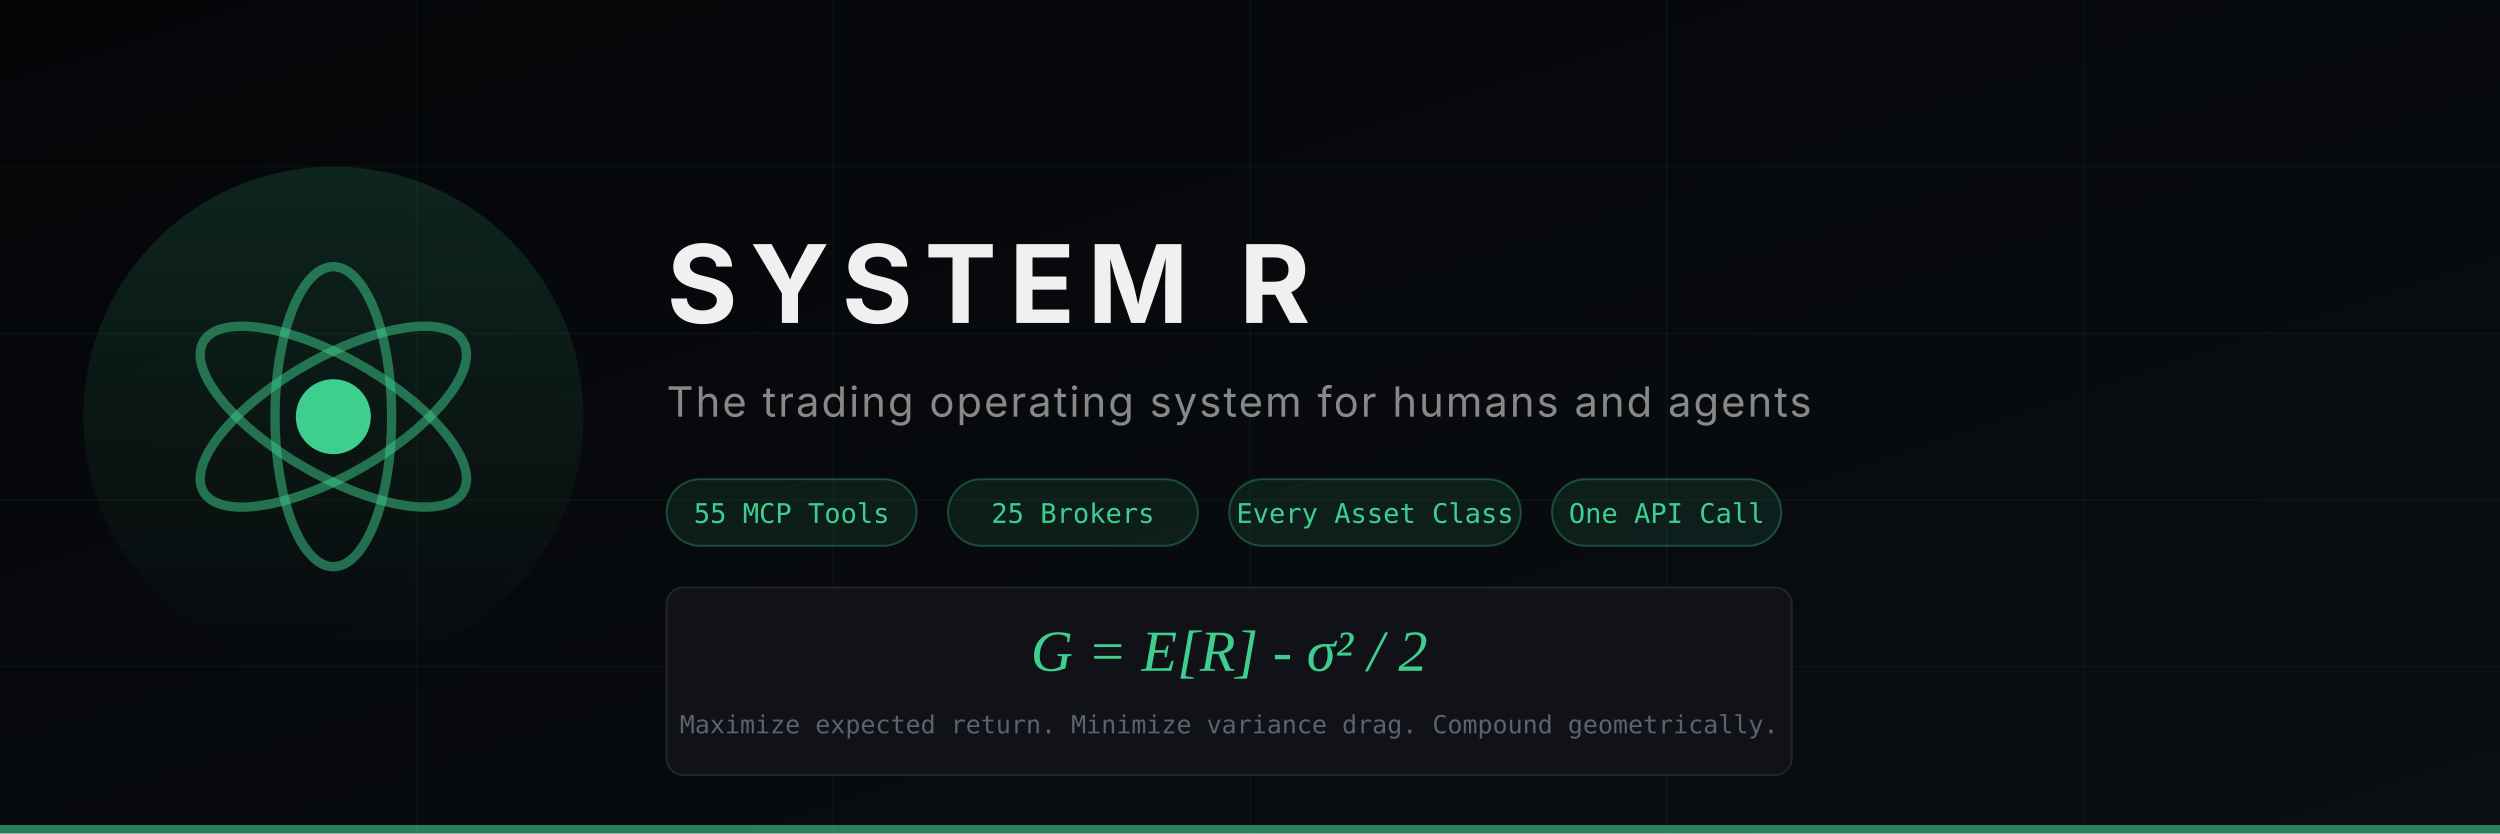
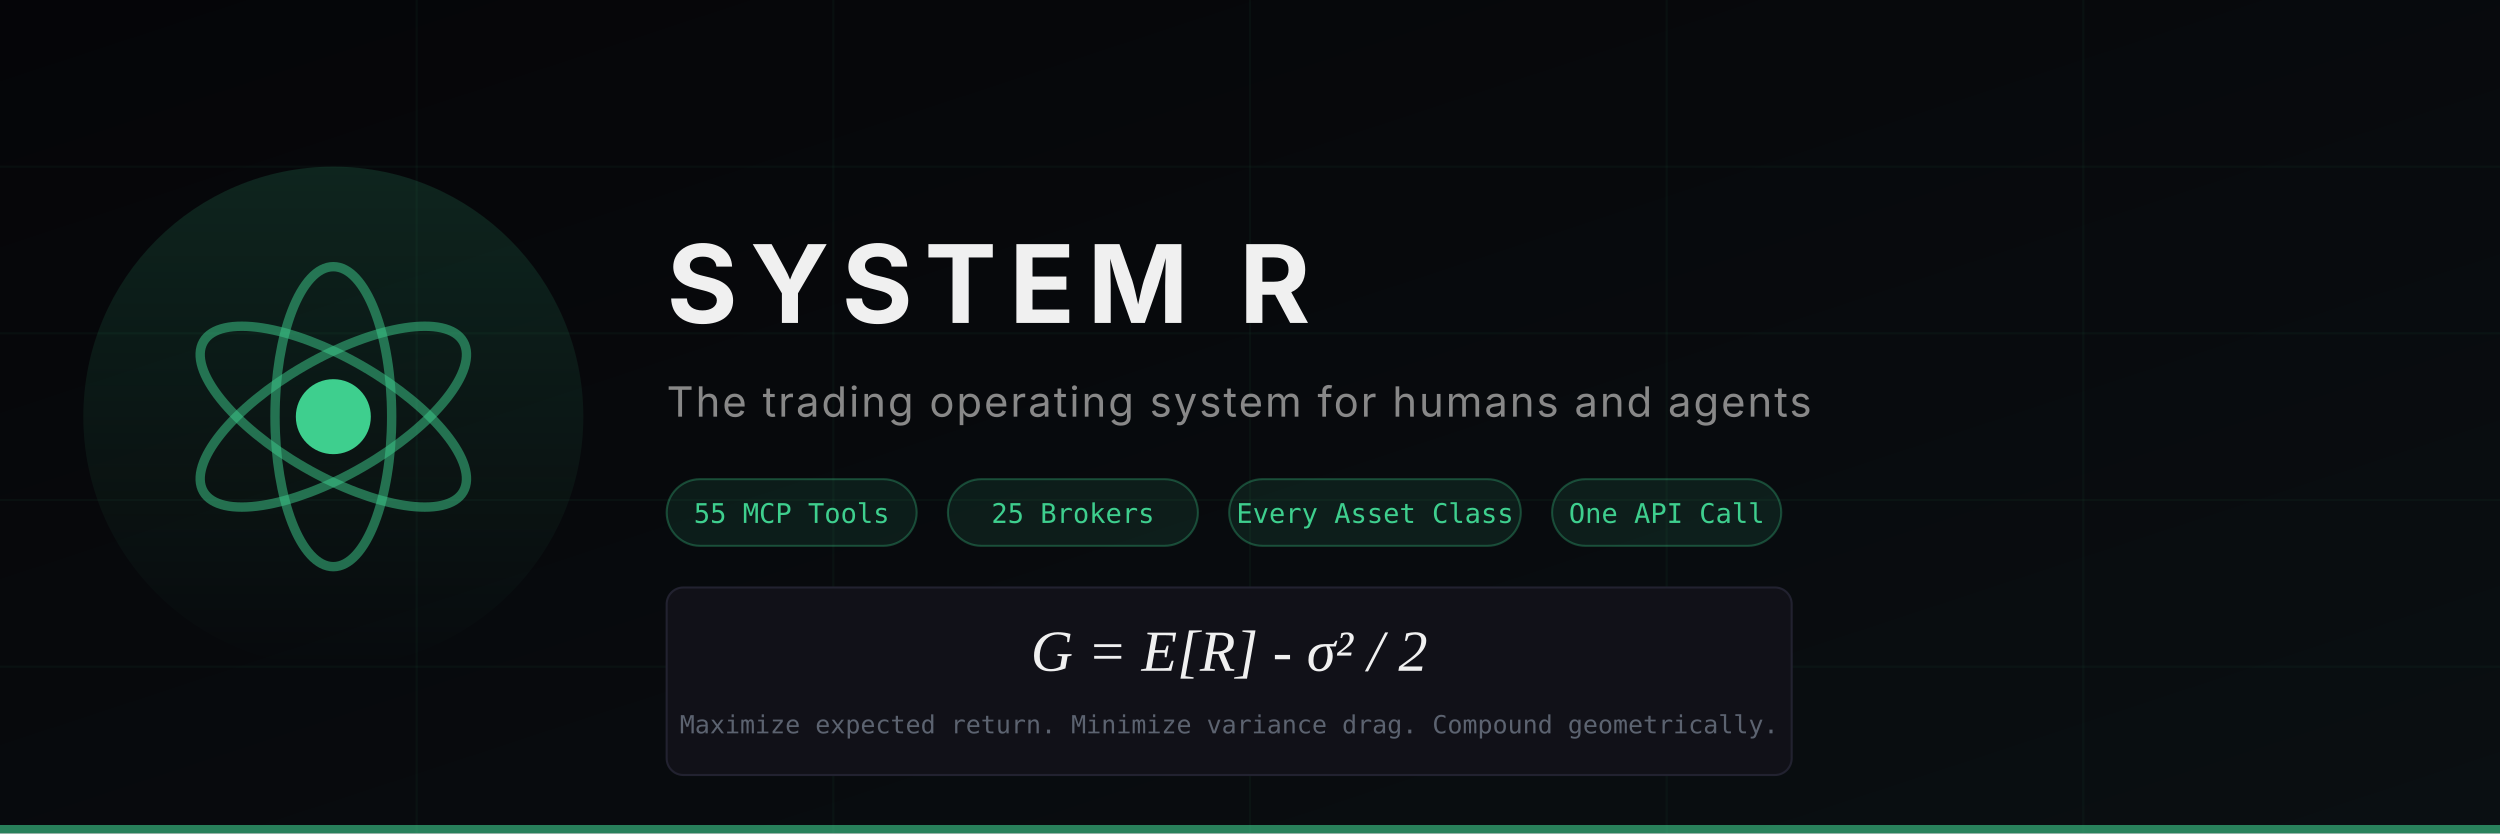
<svg xmlns="http://www.w3.org/2000/svg" viewBox="0 0 1200 400" width="1200" height="400">
  <defs>
    <linearGradient id="bg" x1="0" y1="0" x2="1" y2="1">
      <stop offset="0%" stop-color="#050508" />
      <stop offset="100%" stop-color="#0A0F12" />
    </linearGradient>
    <linearGradient id="glow" x1="0" y1="0" x2="0" y2="1">
      <stop offset="0%" stop-color="#3ECF8E" stop-opacity="0.15" />
      <stop offset="100%" stop-color="#3ECF8E" stop-opacity="0" />
    </linearGradient>
  </defs>
  <rect width="1200" height="400" fill="url(#bg)" />
  <g stroke="#3ECF8E" stroke-opacity="0.04" stroke-width="1">
    <line x1="0" y1="80" x2="1200" y2="80" />
    <line x1="0" y1="160" x2="1200" y2="160" />
    <line x1="0" y1="240" x2="1200" y2="240" />
    <line x1="0" y1="320" x2="1200" y2="320" />
    <line x1="200" y1="0" x2="200" y2="400" />
    <line x1="400" y1="0" x2="400" y2="400" />
    <line x1="600" y1="0" x2="600" y2="400" />
    <line x1="800" y1="0" x2="800" y2="400" />
    <line x1="1000" y1="0" x2="1000" y2="400" />
  </g>
  <ellipse cx="160" cy="200" rx="120" ry="120" fill="url(#glow)" />
  <g transform="translate(160 200)">
    <ellipse rx="28" ry="72" fill="none" stroke="#3ECF8E" stroke-opacity="0.5" stroke-width="4.5" />
    <ellipse rx="28" ry="72" fill="none" stroke="#3ECF8E" stroke-opacity="0.5" stroke-width="4.5" transform="rotate(60)" />
    <ellipse rx="28" ry="72" fill="none" stroke="#3ECF8E" stroke-opacity="0.5" stroke-width="4.5" transform="rotate(120)" />
    <circle r="18" fill="#3ECF8E" />
  </g>
  <text x="320" y="155" font-family="system-ui, -apple-system, 'Segoe UI', sans-serif" font-size="52" font-weight="700" fill="#F0F0F0" letter-spacing="6">SYSTEM R</text>
  <text x="320" y="200" font-family="system-ui, -apple-system, 'Segoe UI', sans-serif" font-size="20" fill="#888888" letter-spacing="1">The trading operating system for humans and agents</text>
  <rect x="320" y="230" width="120" height="32" rx="16" fill="#3ECF8E" fill-opacity="0.1" stroke="#3ECF8E" stroke-opacity="0.3" stroke-width="1" />
  <text x="380" y="251" text-anchor="middle" font-family="ui-monospace, SFMono-Regular, monospace" font-size="13" fill="#3ECF8E">55 MCP Tools</text>
  <rect x="455" y="230" width="120" height="32" rx="16" fill="#3ECF8E" fill-opacity="0.1" stroke="#3ECF8E" stroke-opacity="0.3" stroke-width="1" />
  <text x="515" y="251" text-anchor="middle" font-family="ui-monospace, SFMono-Regular, monospace" font-size="13" fill="#3ECF8E">25 Brokers</text>
  <rect x="590" y="230" width="140" height="32" rx="16" fill="#3ECF8E" fill-opacity="0.1" stroke="#3ECF8E" stroke-opacity="0.3" stroke-width="1" />
  <text x="660" y="251" text-anchor="middle" font-family="ui-monospace, SFMono-Regular, monospace" font-size="13" fill="#3ECF8E">Every Asset Class</text>
  <rect x="745" y="230" width="110" height="32" rx="16" fill="#3ECF8E" fill-opacity="0.1" stroke="#3ECF8E" stroke-opacity="0.3" stroke-width="1" />
  <text x="800" y="251" text-anchor="middle" font-family="ui-monospace, SFMono-Regular, monospace" font-size="13" fill="#3ECF8E">One API Call</text>
  <rect x="320" y="282" width="540" height="90" rx="8" fill="#111118" stroke="#222230" stroke-width="1" />
-   <text x="590" y="322" text-anchor="middle" font-family="'Georgia', 'Times New Roman', serif" font-size="28" font-weight="400" fill="#3ECF8E" font-style="italic">G = E[R] - σ² / 2</text>
+   <text x="590" y="322" text-anchor="middle" font-family="'Georgia', 'Times New Roman', serif" font-size="28" font-weight="400" fill="#F0F0F0" font-style="italic">G = E[R] - σ² / 2</text>
  <text x="590" y="352" text-anchor="middle" font-family="ui-monospace, SFMono-Regular, 'SF Mono', monospace" font-size="12" fill="#5C6370">Maximize expected return. Minimize variance drag. Compound geometrically.</text>
  <rect x="0" y="396" width="1200" height="4" fill="#3ECF8E" fill-opacity="0.6" />
</svg>
